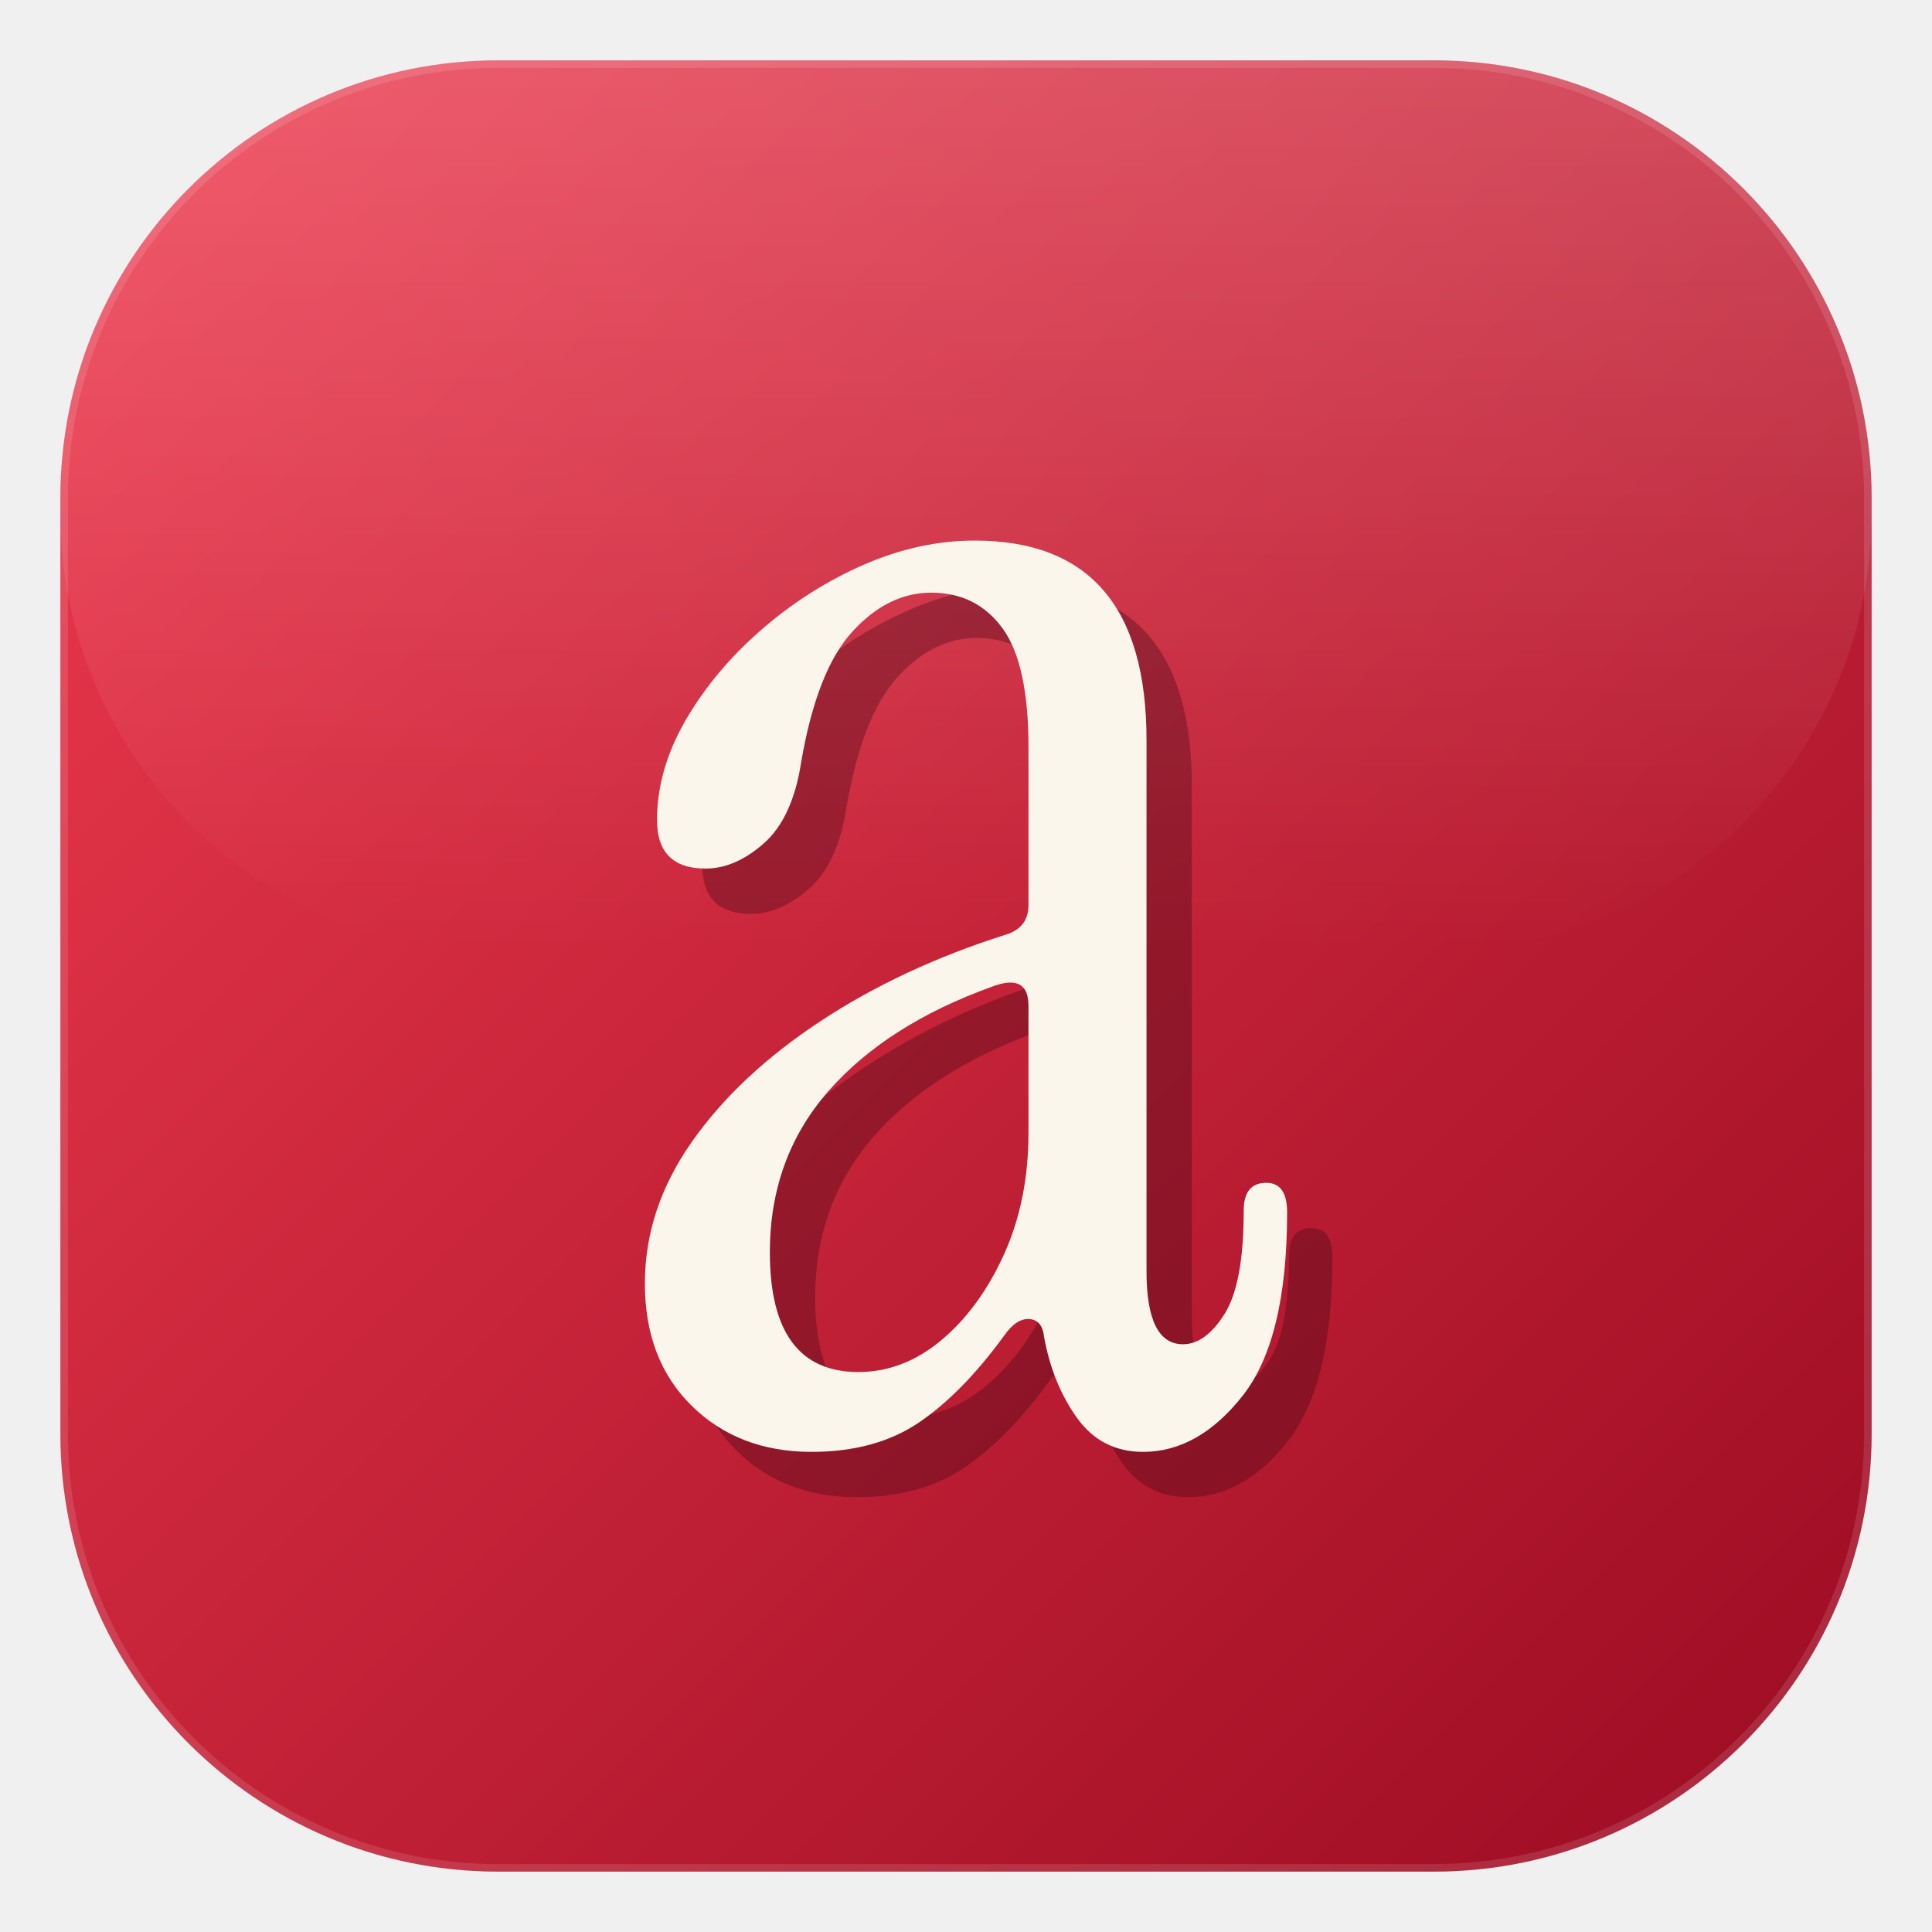
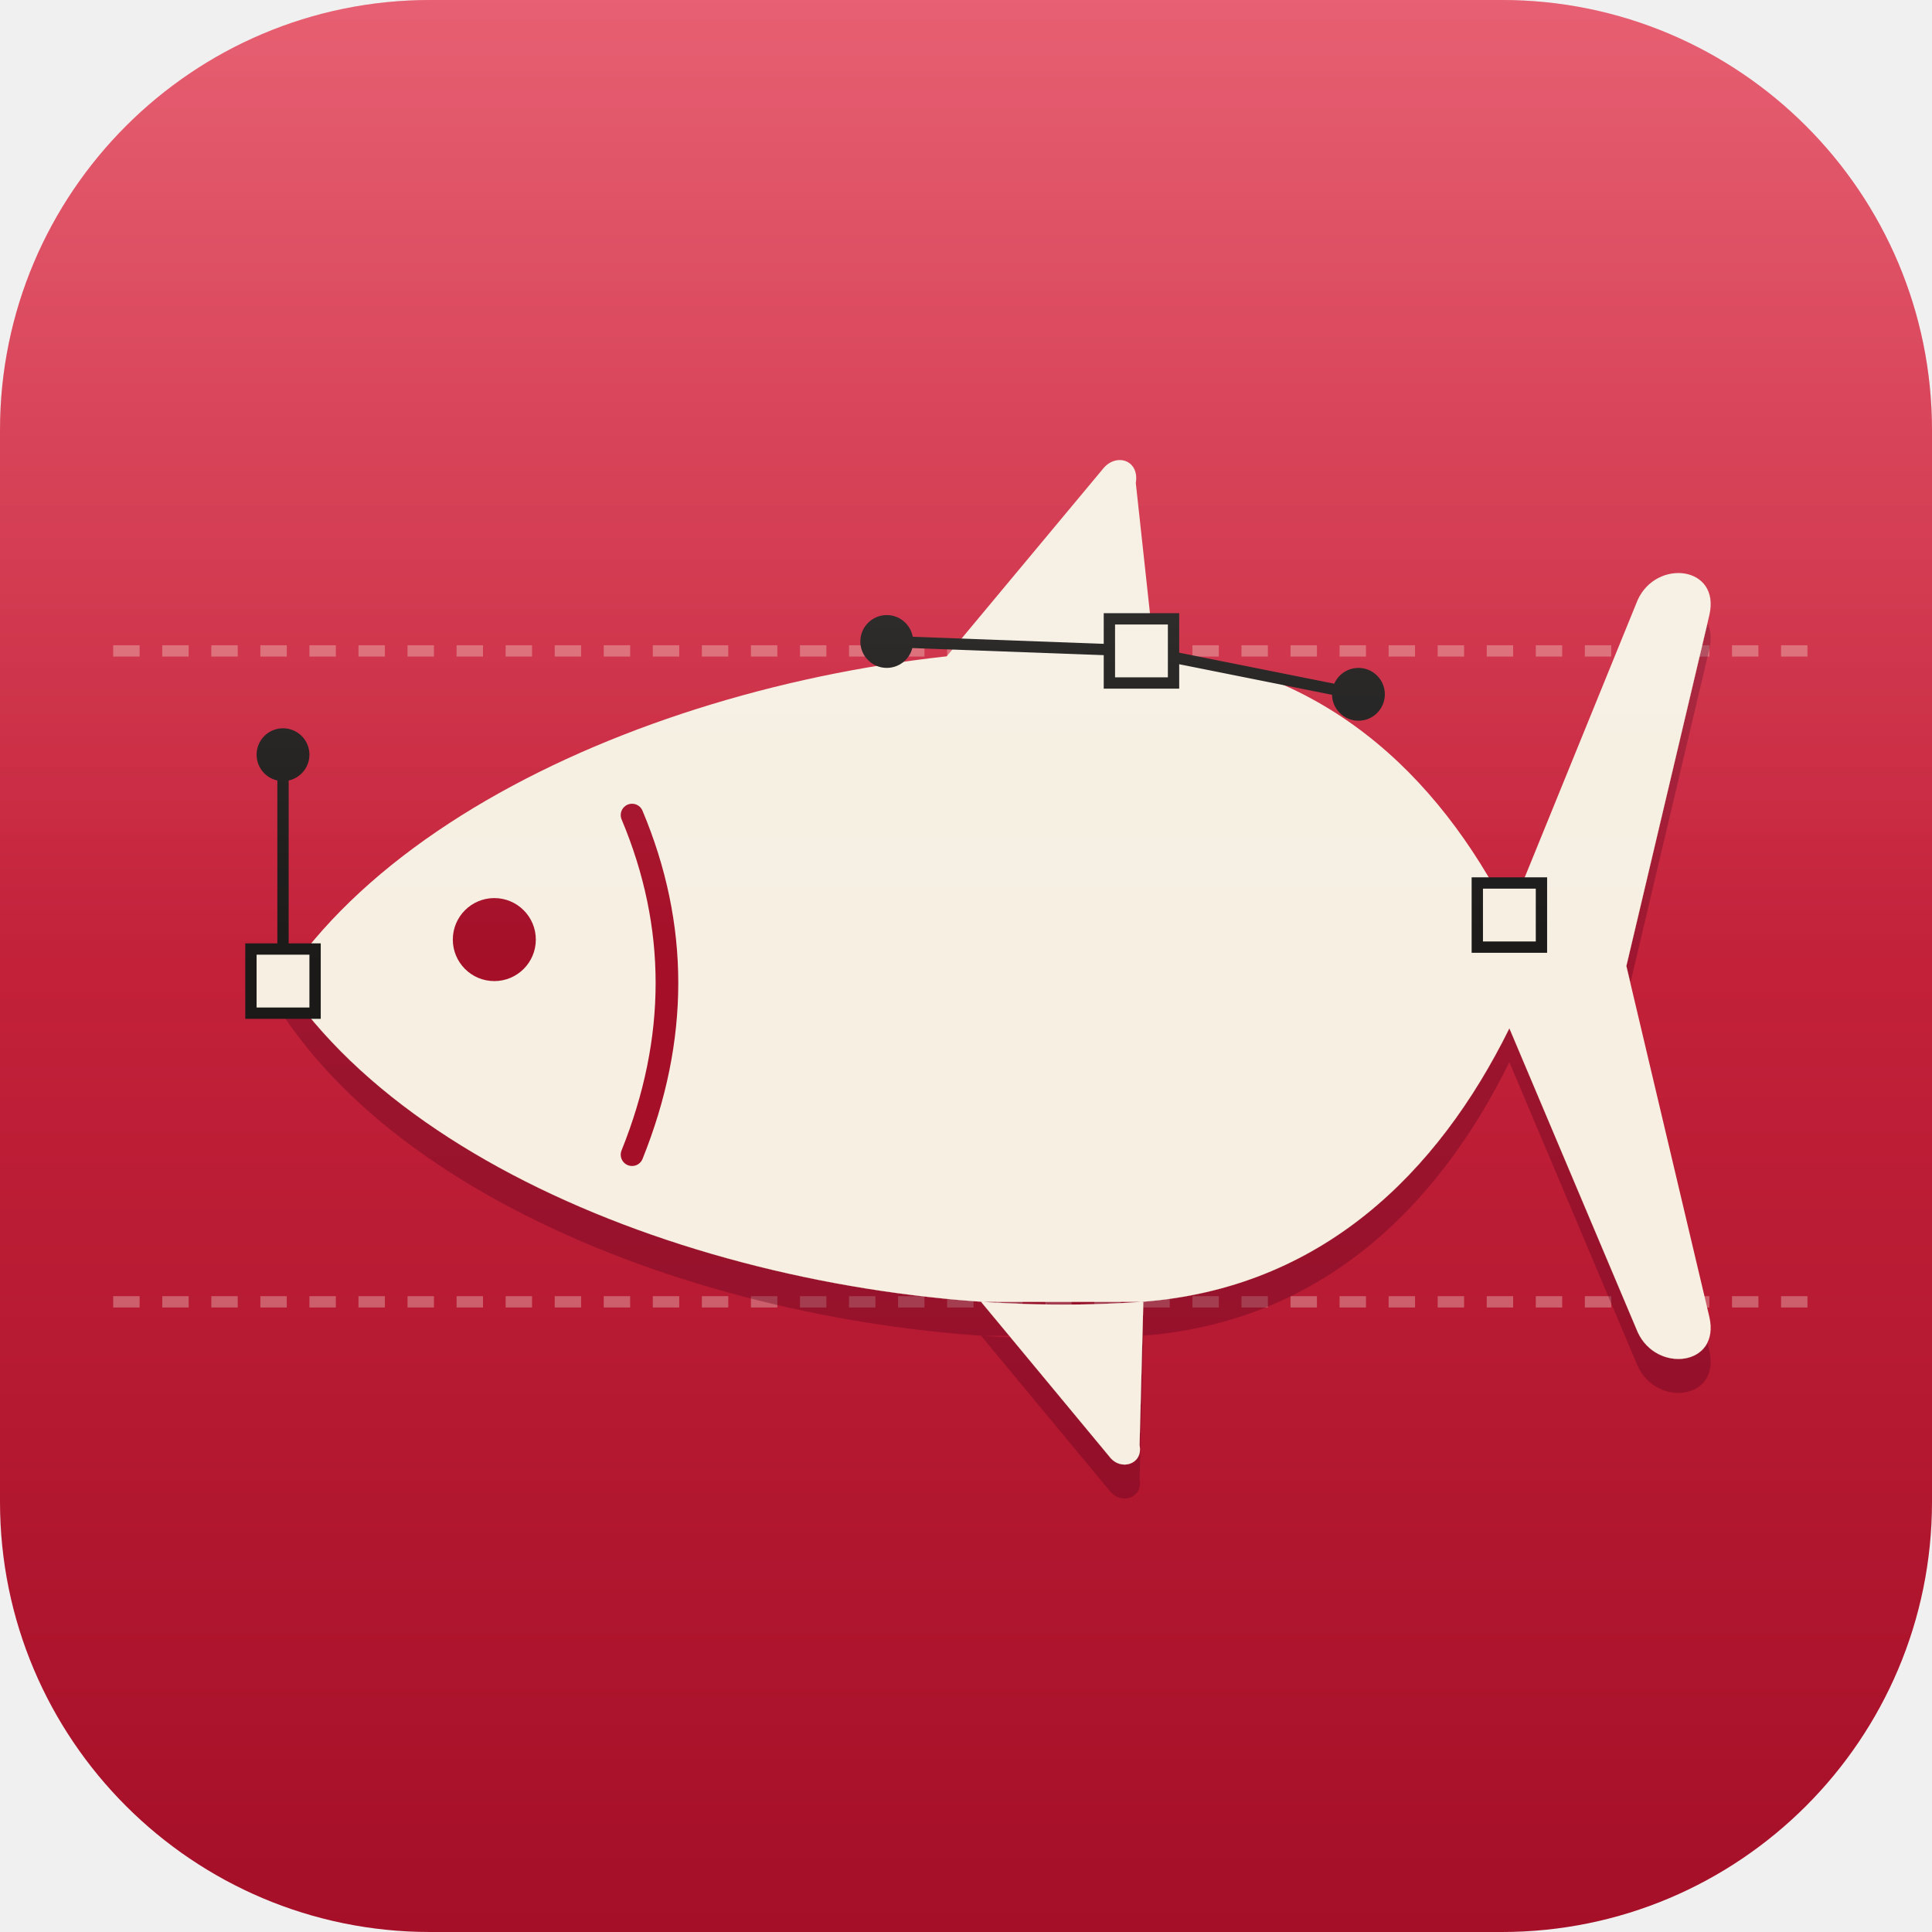
- <svg xmlns="http://www.w3.org/2000/svg" viewBox="0 0 256 256" width="256" height="256">
+ <svg xmlns="http://www.w3.org/2000/svg" viewBox="0 0 1024 1024" width="1024" height="1024">
  <defs>
-     <linearGradient id="bg" x1="0" y1="0" x2="1" y2="1">
-       <stop offset="0" stop-color="#ef3b4f" />
-       <stop offset="1" stop-color="#9b0b22" />
+     <linearGradient id="red" x1="0" y1="0" x2="0" y2="1">
+       <stop offset="0" stop-color="#e0334b" />
+       <stop offset="1" stop-color="#a50f28" />
    </linearGradient>
-     <linearGradient id="shine" x1="0" y1="0" x2="0" y2="1">
-       <stop offset="0" stop-color="#ffffff" stop-opacity="0.18" />
-       <stop offset="1" stop-color="#ffffff" stop-opacity="0" />
+     <linearGradient id="ink" x1="0" y1="0" x2="0" y2="1">
+       <stop offset="0" stop-color="#2a2724" />
+       <stop offset="1" stop-color="#151311" />
+     </linearGradient>
+     <linearGradient id="gloss" x1="0" y1="0" x2="0" y2="1">
+       <stop offset="0" stop-color="#fff" stop-opacity="0.22" />
+       <stop offset="0.5" stop-color="#fff" stop-opacity="0" />
+     </linearGradient>
+     <linearGradient id="ffT" x1="0.1" y1="0" x2="0.9" y2="1">
+       <stop offset="0" stop-color="#ffc24a" />
+       <stop offset="0.4" stop-color="#ff5a2c" />
+       <stop offset="0.75" stop-color="#c8102e" />
+       <stop offset="1" stop-color="#7e0a1f" />
+     </linearGradient>
+     <radialGradient id="ffG" cx="0.4" cy="0.35" r="0.75">
+       <stop offset="0" stop-color="#3b2f2c" />
+       <stop offset="1" stop-color="#141110" />
+     </radialGradient>
+     <radialGradient id="ffP" cx="0.4" cy="0.35" r="0.75">
+       <stop offset="0" stop-color="#fffaf0" />
+       <stop offset="1" stop-color="#e9dcc4" />
+     </radialGradient>
+     <linearGradient id="tbT" x1="0" y1="0" x2="1" y2="1">
+       <stop offset="0" stop-color="#ffb43a" />
+       <stop offset="0.35" stop-color="#ff5a2c" />
+       <stop offset="0.72" stop-color="#d8162f" />
+       <stop offset="1" stop-color="#8a0b22" />
+     </linearGradient>
+     <linearGradient id="tbB" x1="0" y1="0" x2="1" y2="1">
+       <stop offset="0" stop-color="#ffe0b0" />
+       <stop offset="1" stop-color="#ff9a5c" />
+     </linearGradient>
+     <linearGradient id="tbF" x1="0" y1="0" x2="1" y2="1">
+       <stop offset="0" stop-color="#e8402a" />
+       <stop offset="1" stop-color="#8a0b22" />
    </linearGradient>
  </defs>
-   <rect x="8" y="8" width="240" height="240" rx="58" fill="url(#bg)" />
-   <rect x="8" y="8" width="240" height="118" rx="58" fill="url(#shine)" />
-   <rect x="8.5" y="8.5" width="239" height="239" rx="57.5" fill="none" stroke="#ffffff" stroke-opacity="0.12" />
-   <path d="M113.53 198.38L113.53 198.38Q103.87 198.38 97.66 192.28Q91.45 186.19 91.45 176.06L91.45 176.06Q91.45 166.18 97.66 157.32Q103.87 148.47 114.68 141.34Q125.49 134.21 139.29 129.84L139.29 129.84Q142.28 128.92 142.28 125.92L142.28 125.92L142.28 105.00Q142.28 93.95 138.83 89.24Q135.38 84.53 129.40 84.53L129.40 84.53Q123.65 84.53 118.94 89.70Q114.22 94.88 112.15 107.06L112.15 107.06Q111 114.42 107.20 117.76Q103.41 121.09 99.50 121.09L99.50 121.09Q93.06 121.09 93.06 114.66L93.06 114.66Q93.06 107.98 96.85 101.43Q100.65 94.88 106.86 89.47Q113.07 84.06 120.43 80.84Q127.79 77.63 135.15 77.63L135.15 77.63Q157.92 77.63 157.92 104.08L157.92 104.08L157.92 174.46Q157.92 184.12 162.75 184.12L162.75 184.12Q165.74 184.12 168.27 180.09Q170.80 176.06 170.80 166.41L170.80 166.41Q170.80 162.73 173.79 162.73L173.79 162.73Q176.55 162.73 176.55 166.63L176.55 166.63Q176.55 183.43 170.69 190.90Q164.82 198.38 157.46 198.38L157.46 198.38Q151.94 198.38 148.72 193.89Q145.50 189.41 144.35 183.19L144.35 183.19Q144.12 180.90 142.39 180.78Q140.67 180.67 139.06 182.97L139.06 182.97Q133.54 190.56 127.79 194.47Q122.04 198.38 113.53 198.38ZM119.74 187.80L119.74 187.80Q125.72 187.80 130.78 183.54Q135.84 179.28 139.06 172.16Q142.28 165.03 142.28 156.06L142.28 156.06L142.28 139.27Q142.28 134.90 137.45 136.74L137.45 136.74Q123.42 141.80 115.71 150.65Q108.01 159.50 108.01 171.93L108.01 171.93Q108.01 187.80 119.74 187.80Z" fill="#3a0510" opacity="0.35" />
-   <path d="M107.53 192.38L107.53 192.38Q97.87 192.38 91.66 186.28Q85.45 180.19 85.45 170.06L85.45 170.06Q85.45 160.18 91.66 151.32Q97.87 142.47 108.68 135.34Q119.49 128.21 133.29 123.84L133.29 123.84Q136.28 122.92 136.28 119.92L136.28 119.92L136.28 99.00Q136.28 87.95 132.83 83.24Q129.38 78.53 123.40 78.53L123.40 78.53Q117.65 78.53 112.94 83.70Q108.22 88.88 106.15 101.06L106.15 101.06Q105 108.42 101.20 111.76Q97.41 115.09 93.50 115.09L93.50 115.09Q87.06 115.09 87.06 108.66L87.06 108.66Q87.06 101.98 90.85 95.43Q94.65 88.88 100.86 83.47Q107.07 78.06 114.43 74.84Q121.79 71.63 129.15 71.63L129.15 71.63Q151.92 71.63 151.92 98.08L151.92 98.08L151.92 168.46Q151.92 178.12 156.75 178.12L156.75 178.12Q159.74 178.12 162.27 174.09Q164.80 170.06 164.80 160.41L164.80 160.41Q164.80 156.73 167.79 156.73L167.79 156.73Q170.55 156.73 170.55 160.63L170.55 160.63Q170.55 177.43 164.69 184.90Q158.82 192.38 151.46 192.38L151.46 192.38Q145.94 192.38 142.72 187.89Q139.50 183.41 138.35 177.19L138.35 177.19Q138.12 174.90 136.39 174.78Q134.67 174.67 133.06 176.97L133.06 176.97Q127.54 184.56 121.79 188.47Q116.04 192.38 107.53 192.38ZM113.74 181.80L113.74 181.80Q119.72 181.80 124.78 177.54Q129.84 173.28 133.06 166.16Q136.28 159.03 136.28 150.06L136.28 150.06L136.28 133.27Q136.28 128.90 131.45 130.74L131.45 130.74Q117.42 135.80 109.71 144.65Q102.01 153.50 102.01 165.93L102.01 165.93Q102.01 181.80 113.74 181.80Z" fill="#fbf6ec" />
+   <rect width="1024" height="1024" rx="228" fill="url(#red)" />
+   <g stroke="#f6efe2" stroke-opacity="0.32" stroke-width="6" stroke-dasharray="14 12">
+     <path d="M60 345 H964" />
+     <path d="M60 690 H964" />
+   </g>
+   <path d="M150 520 C 230 400 440 335 605 345 C 700 351 762 410 800 485 L 868 318 C 878 296 912 300 906 326 L 862 512 L 906 698 C 912 724 878 728 868 706 L 800 545 C 762 622 700 683 605 690 C 440 702 230 640 150 520 Z M 500 350 L 585 248 C 592 240 604 244 602 256 L 612 348 Z M 520 690 L 588 772 C 594 780 606 776 604 766 L 606 690 Z" fill="#f6efe2" style="filter: drop-shadow(0 18px 0 rgba(90,8,22,0.35));" />
+   <circle cx="262" cy="498" r="22" fill="#a50f28" />
+   <path d="M335 432 Q 372 520 335 612" fill="none" stroke="#a50f28" stroke-width="12" stroke-linecap="round" />
+   <g stroke="#1b1a19" stroke-width="6">
+     <path d="M150 520 L 150 400" />
+     <path d="M605 345 L 470 340" />
+     <path d="M605 345 L 720 368" />
+   </g>
+   <g fill="#1b1a19">
+     <circle cx="150" cy="400" r="14" />
+     <circle cx="470" cy="340" r="14" />
+     <circle cx="720" cy="368" r="14" />
+   </g>
+   <g fill="#f6efe2" stroke="#1b1a19" stroke-width="6">
+     <rect x="133" y="503" width="34" height="34" />
+     <rect x="588" y="328" width="34" height="34" />
+     <rect x="783" y="468" width="34" height="34" />
+   </g>
+   <rect width="1024" height="1024" rx="228" fill="url(#gloss)" />
</svg>
